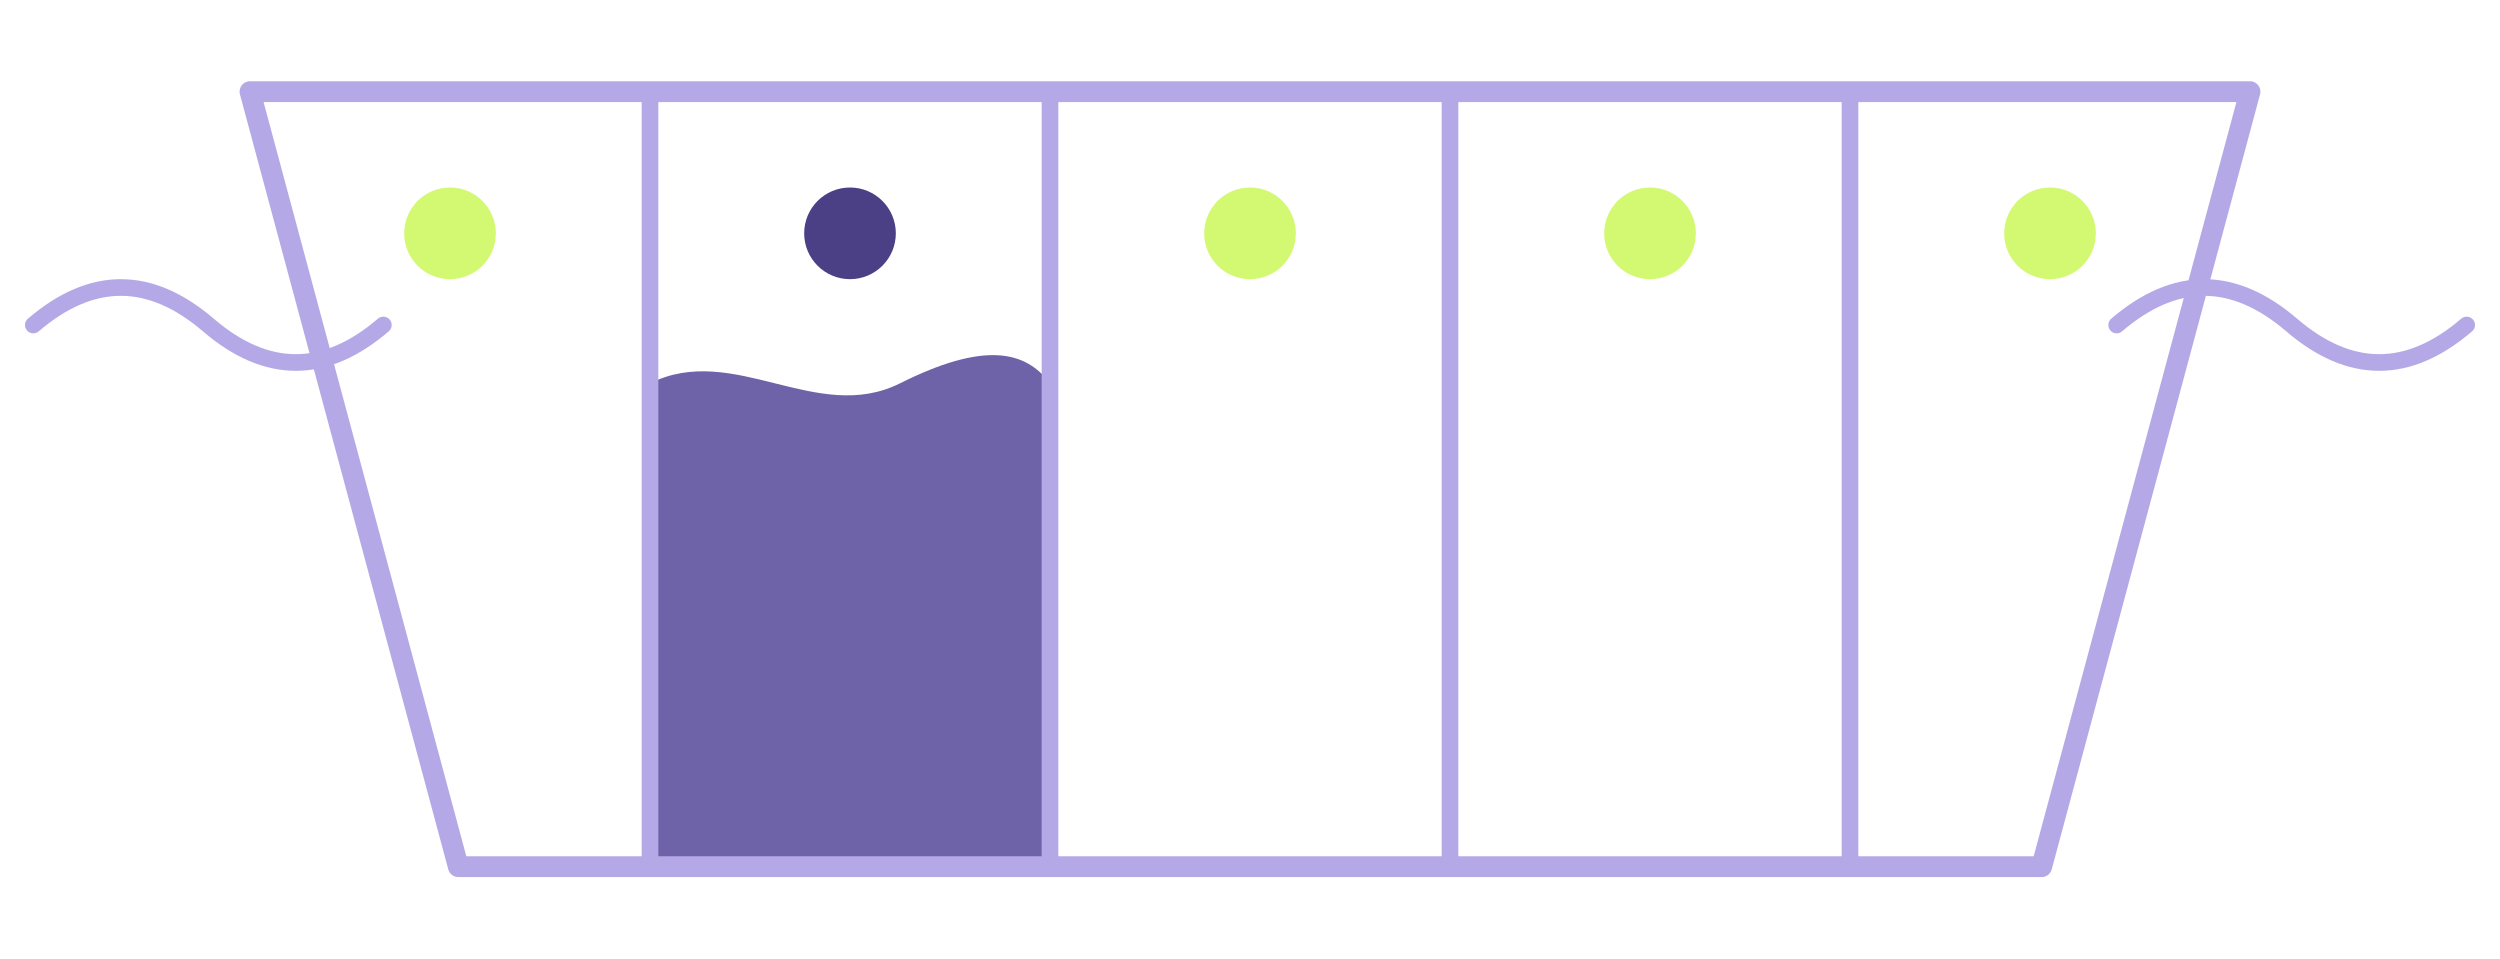
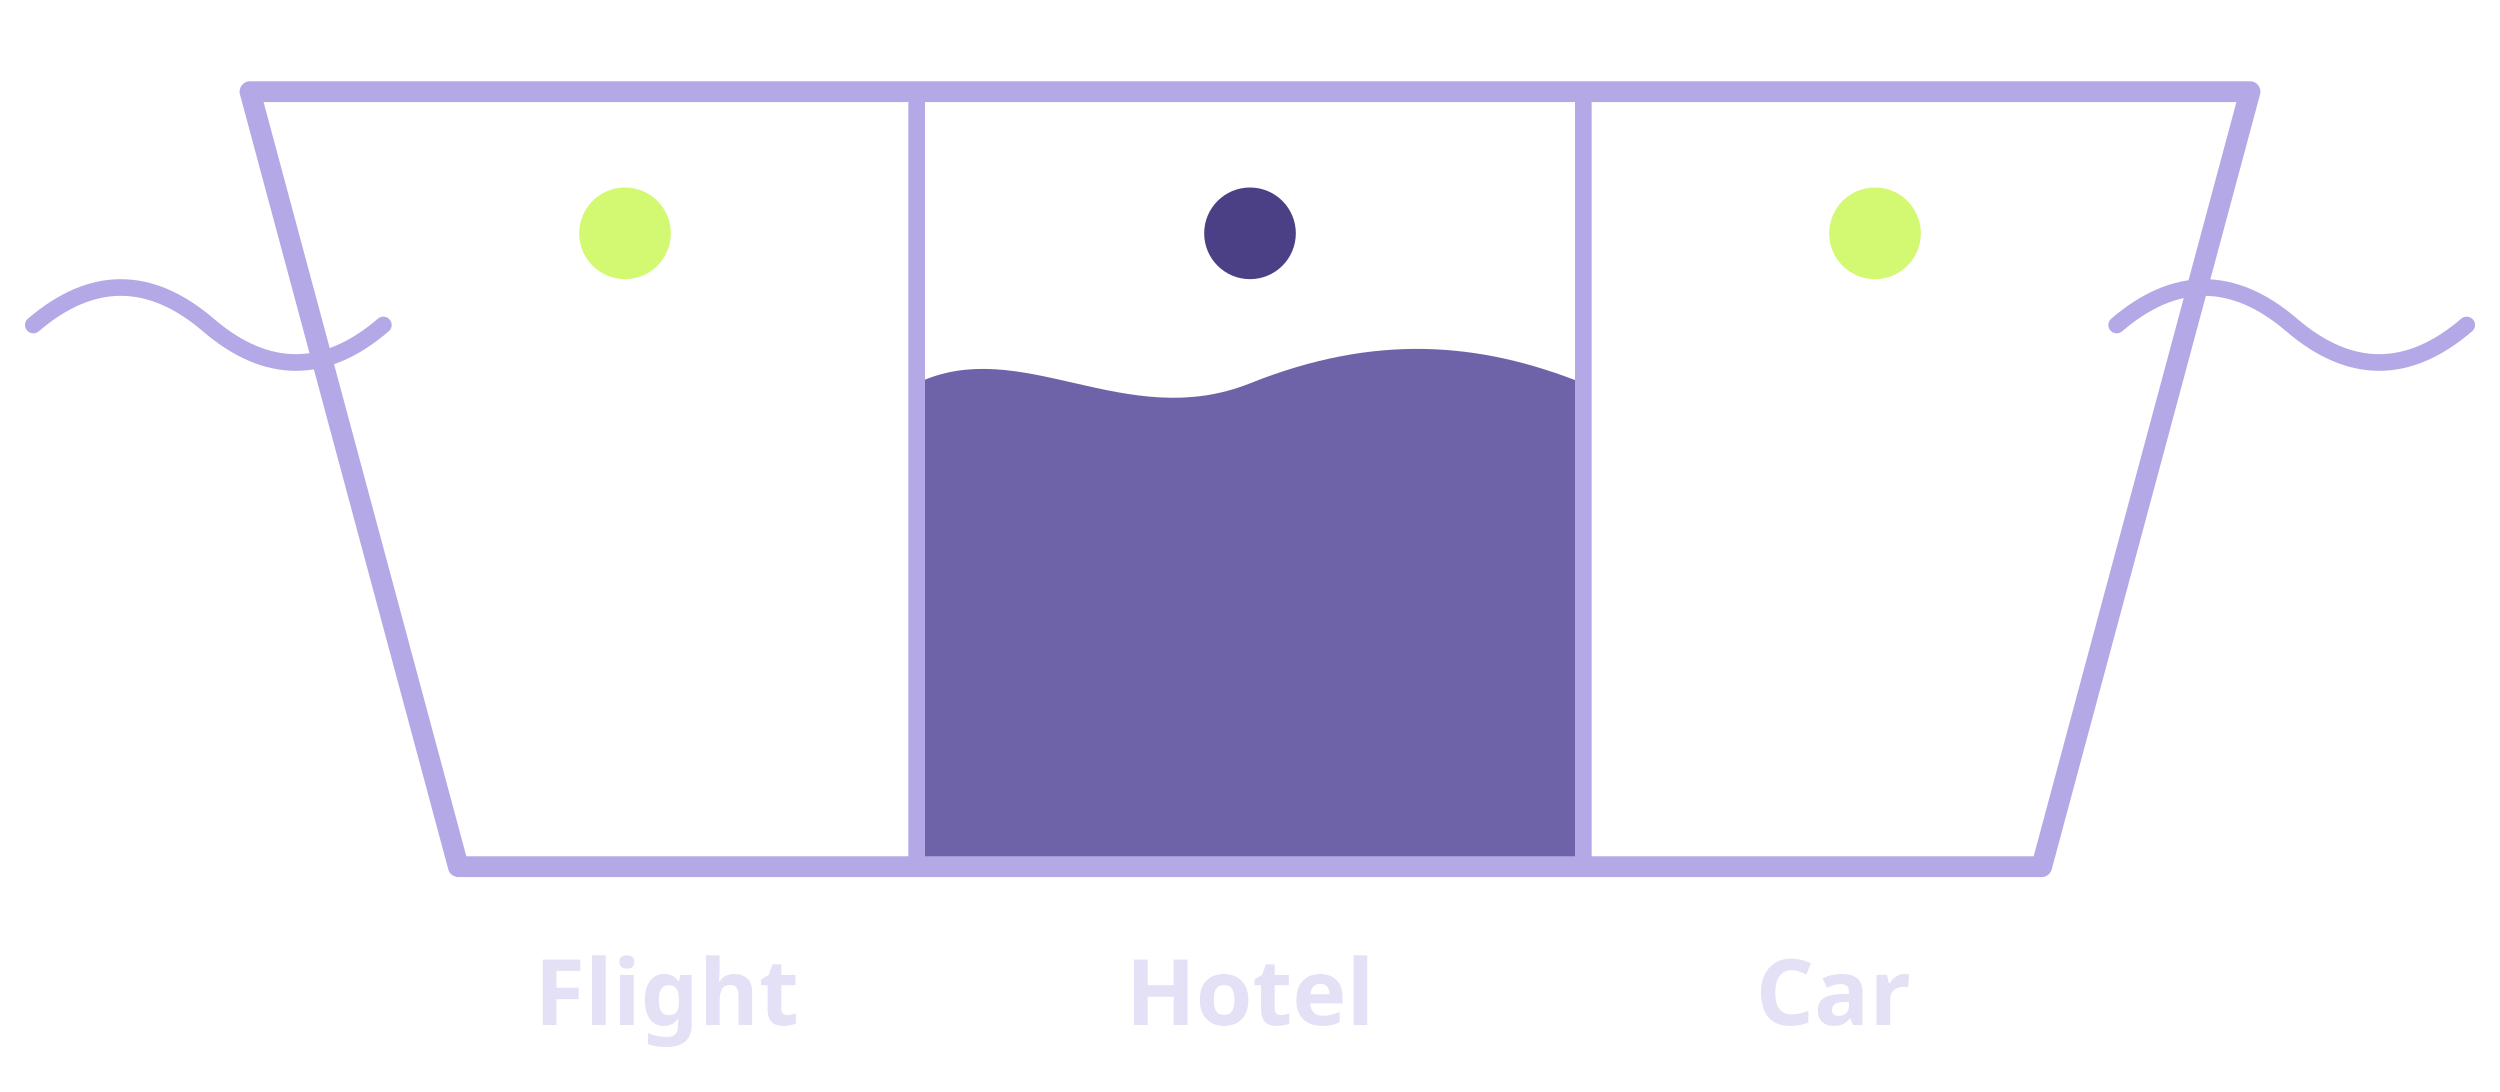
- <svg xmlns="http://www.w3.org/2000/svg" viewBox="0 0 600 230" role="img" aria-label="Schiffsrumpf mit fünf Schotten; das zweite Abteil ist geflutet, die anderen bleiben trocken">
+ <svg xmlns="http://www.w3.org/2000/svg" viewBox="0 0 600 262" role="img" aria-label="Schiffsrumpf mit drei Abteilen für Flight, Hotel und Car; das Hotel-Abteil ist geflutet, Flight und Car bleiben trocken">
  <path d="M 8 78 C 22 66, 36 66, 50 78 S 78 90, 92 78" fill="none" stroke="#B4A9E6" stroke-width="4" stroke-linecap="round" />
  <path d="M 508 78 C 522 66, 536 66, 550 78 S 578 90, 592 78" fill="none" stroke="#B4A9E6" stroke-width="4" stroke-linecap="round" />
  <clipPath id="hull">
    <path d="M 60 22 L 540 22 L 490 208 L 110 208 Z" />
  </clipPath>
  <g clip-path="url(#hull)">
-     <path d="M 156 92 C 176 82, 196 102, 216 92 S 246 84, 252 92 L 252 210 L 156 210 Z" fill="#6E63A8" />
+     <path d="M 220 92 C 245 80, 270 104, 300 92 S 355 82, 380 92 L 380 210 L 220 210 Z" fill="#6E63A8" />
  </g>
  <path d="M 60 22 L 540 22 L 490 208 L 110 208 Z" fill="none" stroke="#B4A9E6" stroke-width="5" stroke-linejoin="round" />
-   <line x1="156" y1="22" x2="156" y2="208" stroke="#B4A9E6" stroke-width="4" />
-   <line x1="252" y1="22" x2="252" y2="208" stroke="#B4A9E6" stroke-width="4" />
-   <line x1="348" y1="22" x2="348" y2="208" stroke="#B4A9E6" stroke-width="4" />
-   <line x1="444" y1="22" x2="444" y2="208" stroke="#B4A9E6" stroke-width="4" />
-   <circle cx="108" cy="56" r="11" fill="#D3F871" />
-   <circle cx="204" cy="56" r="11" fill="#4B3F86" />
-   <circle cx="300" cy="56" r="11" fill="#D3F871" />
-   <circle cx="396" cy="56" r="11" fill="#D3F871" />
-   <circle cx="492" cy="56" r="11" fill="#D3F871" />
+   <line x1="220" y1="22" x2="220" y2="208" stroke="#B4A9E6" stroke-width="4" />
+   <line x1="380" y1="22" x2="380" y2="208" stroke="#B4A9E6" stroke-width="4" />
+   <circle cx="150" cy="56" r="11" fill="#D3F871" />
+   <circle cx="300" cy="56" r="11" fill="#4B3F86" />
+   <circle cx="450" cy="56" r="11" fill="#D3F871" />
+   <g font-family="Poppins, sans-serif" font-size="22" font-weight="600" fill="#E4E0F5" text-anchor="middle">
+     <text x="160" y="246">Flight</text>
+     <text x="300" y="246">Hotel</text>
+     <text x="440" y="246">Car</text>
+   </g>
</svg>
